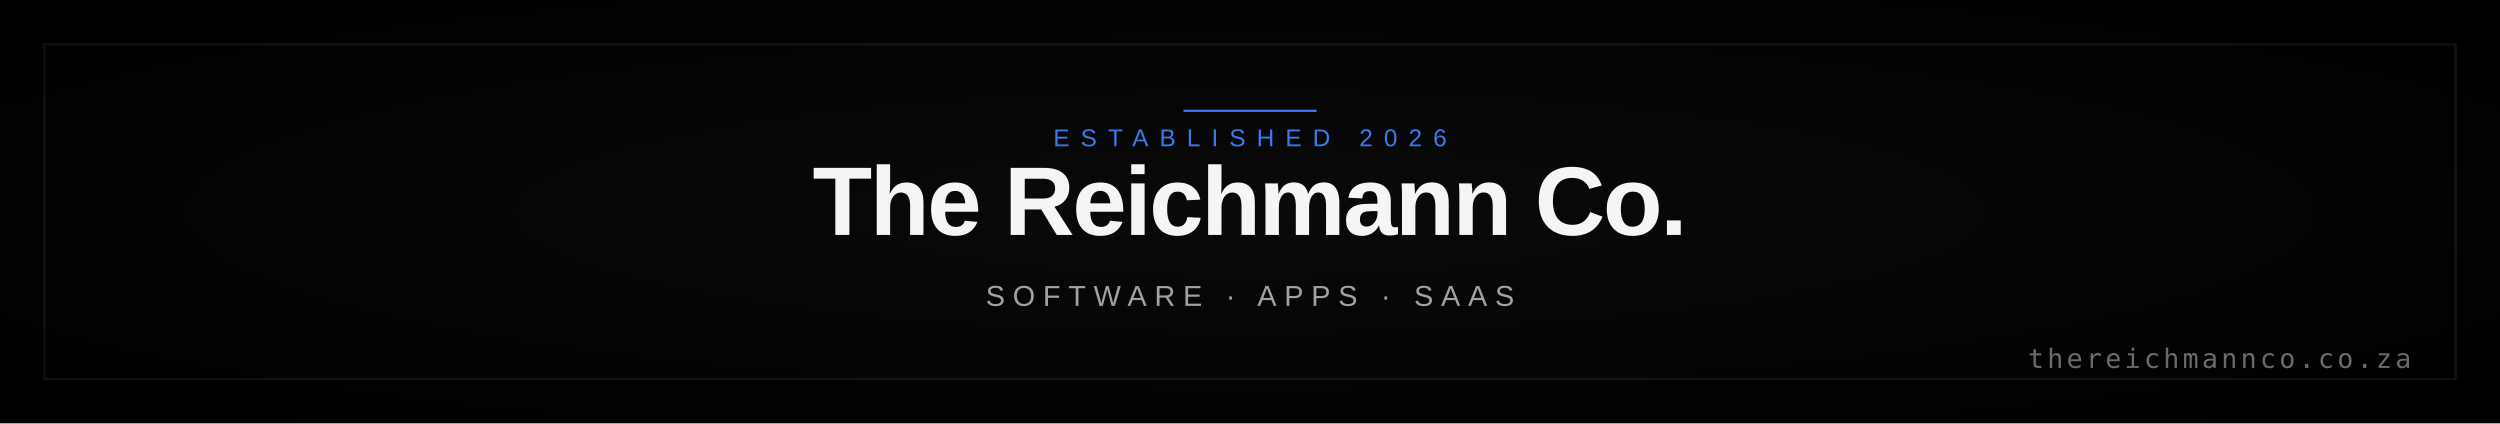
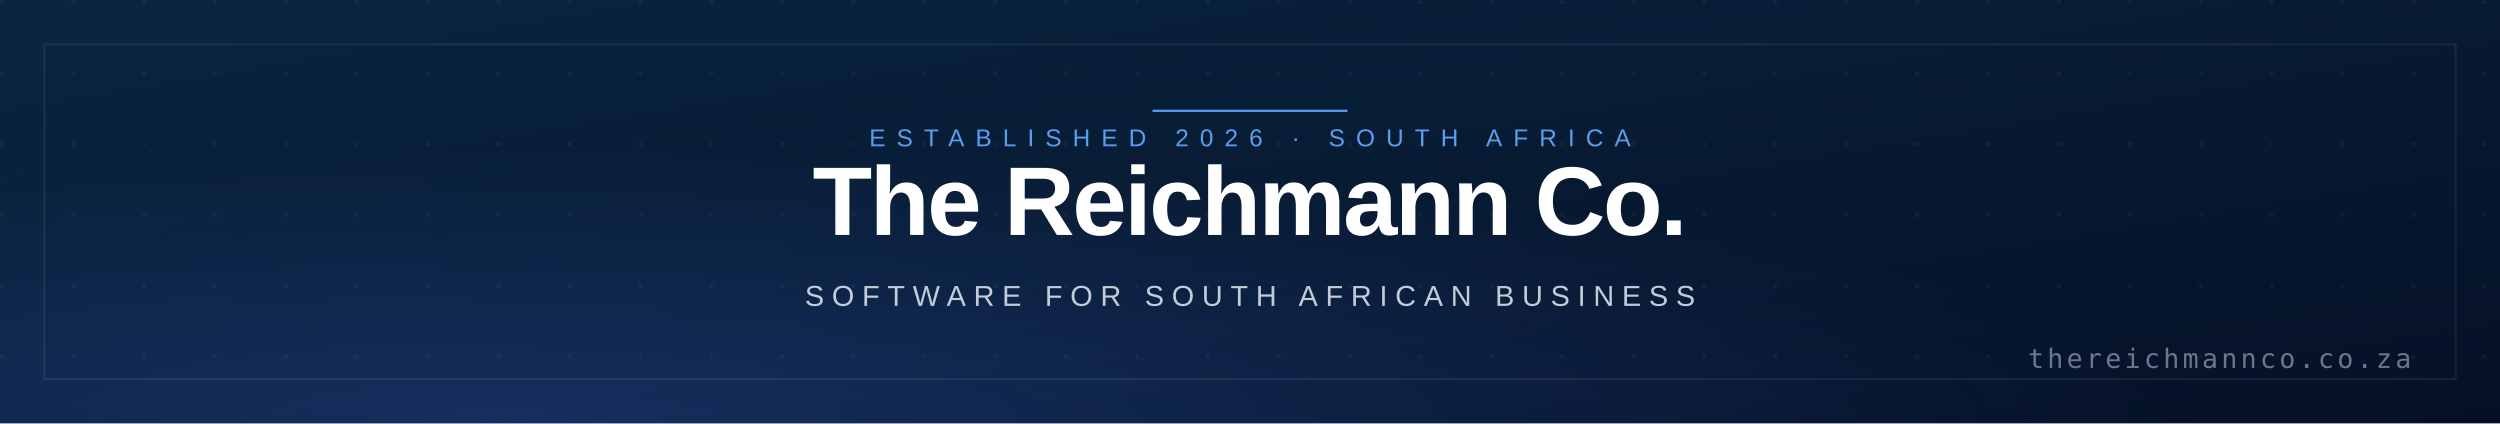
<svg xmlns="http://www.w3.org/2000/svg" width="1128" height="191" viewBox="0 0 1128 191">
  <defs>
-     <radialGradient id="vignette" cx="50%" cy="50%" r="65%">
-       <stop offset="0%" stop-color="#0a0a0a" />
-       <stop offset="100%" stop-color="#000000" />
+     <linearGradient id="bg" x1="0" y1="0" x2="1" y2="1">
+       <stop offset="0%" stop-color="#0a2540" />
+       <stop offset="100%" stop-color="#051026" />
+     </linearGradient>
+     <radialGradient id="glow" cx="22%" cy="100%" r="65%">
+       <stop offset="0%" stop-color="rgba(74, 125, 255, 0.22)" />
+       <stop offset="100%" stop-color="rgba(74, 125, 255, 0)" />
    </radialGradient>
    <linearGradient id="accentline" x1="0" y1="0" x2="1" y2="0">
-       <stop offset="0%" stop-color="rgba(59, 130, 246, 0)" />
-       <stop offset="50%" stop-color="rgba(59, 130, 246, 0.7)" />
-       <stop offset="100%" stop-color="rgba(59, 130, 246, 0)" />
+       <stop offset="0%" stop-color="rgba(96, 165, 250, 0)" />
+       <stop offset="50%" stop-color="rgba(96, 165, 250, 0.75)" />
+       <stop offset="100%" stop-color="rgba(96, 165, 250, 0)" />
    </linearGradient>
+     <pattern id="dotgrid" x="0" y="0" width="32" height="32" patternUnits="userSpaceOnUse">
+       <circle cx="1" cy="1" r="1" fill="rgba(255,255,255,0.04)" />
+     </pattern>
  </defs>
-   <rect width="1128" height="191" fill="url(#vignette)" />
+   <rect width="1128" height="191" fill="url(#bg)" />
+   <rect width="1128" height="191" fill="url(#dotgrid)" />
+   <rect width="1128" height="191" fill="url(#glow)" />
  <rect x="20" y="20" width="1088" height="151" fill="none" stroke="rgba(255,255,255,0.07)" stroke-width="1" />
  <g transform="translate(564, 96)">
-     <line x1="-30" y1="-46" x2="30" y2="-46" stroke="rgba(59, 130, 246, 0.95)" stroke-width="1" />
-     <text x="0" y="-30" text-anchor="middle" font-family="-apple-system, 'Helvetica Neue', Arial, sans-serif" font-size="11" font-weight="500" letter-spacing="5" fill="rgba(59, 130, 246, 0.95)">ESTABLISHED 2026</text>
-     <text x="0" y="10" text-anchor="middle" font-family="-apple-system, 'Helvetica Neue', Arial, sans-serif" font-size="44" font-weight="700" fill="#f5f5f5" letter-spacing="-1">The Reichmann Co.</text>
-     <text x="0" y="42" text-anchor="middle" font-family="-apple-system, 'Helvetica Neue', Arial, sans-serif" font-size="13" font-weight="400" letter-spacing="3.5" fill="rgba(170, 170, 170, 0.95)">SOFTWARE · APPS · SAAS</text>
+     <line x1="-44" y1="-46" x2="44" y2="-46" stroke="rgba(96, 165, 250, 0.95)" stroke-width="1" />
+     <text x="0" y="-30" text-anchor="middle" font-family="-apple-system, 'Helvetica Neue', Arial, sans-serif" font-size="11" font-weight="500" letter-spacing="5" fill="rgba(96, 165, 250, 0.95)">ESTABLISHED 2026 · SOUTH AFRICA</text>
+     <text x="0" y="10" text-anchor="middle" font-family="-apple-system, 'Helvetica Neue', Arial, sans-serif" font-size="44" font-weight="700" fill="#ffffff" letter-spacing="-1">The Reichmann Co.</text>
+     <text x="0" y="42" text-anchor="middle" font-family="-apple-system, 'Helvetica Neue', Arial, sans-serif" font-size="13" font-weight="400" letter-spacing="3.5" fill="rgba(203, 213, 225, 0.95)">SOFTWARE FOR SOUTH AFRICAN BUSINESS</text>
  </g>
  <line x1="280" y1="171" x2="848" y2="171" stroke="url(#accentline)" stroke-width="1" />
-   <text x="1088" y="166" text-anchor="end" font-family="Consolas, monospace" font-size="12" font-weight="500" letter-spacing="1.5" fill="rgba(163, 163, 163, 0.65)">thereichmannco.co.za</text>
+   <text x="1088" y="166" text-anchor="end" font-family="Consolas, monospace" font-size="12" font-weight="500" letter-spacing="1.5" fill="rgba(148, 163, 184, 0.7)">thereichmannco.co.za</text>
</svg>
